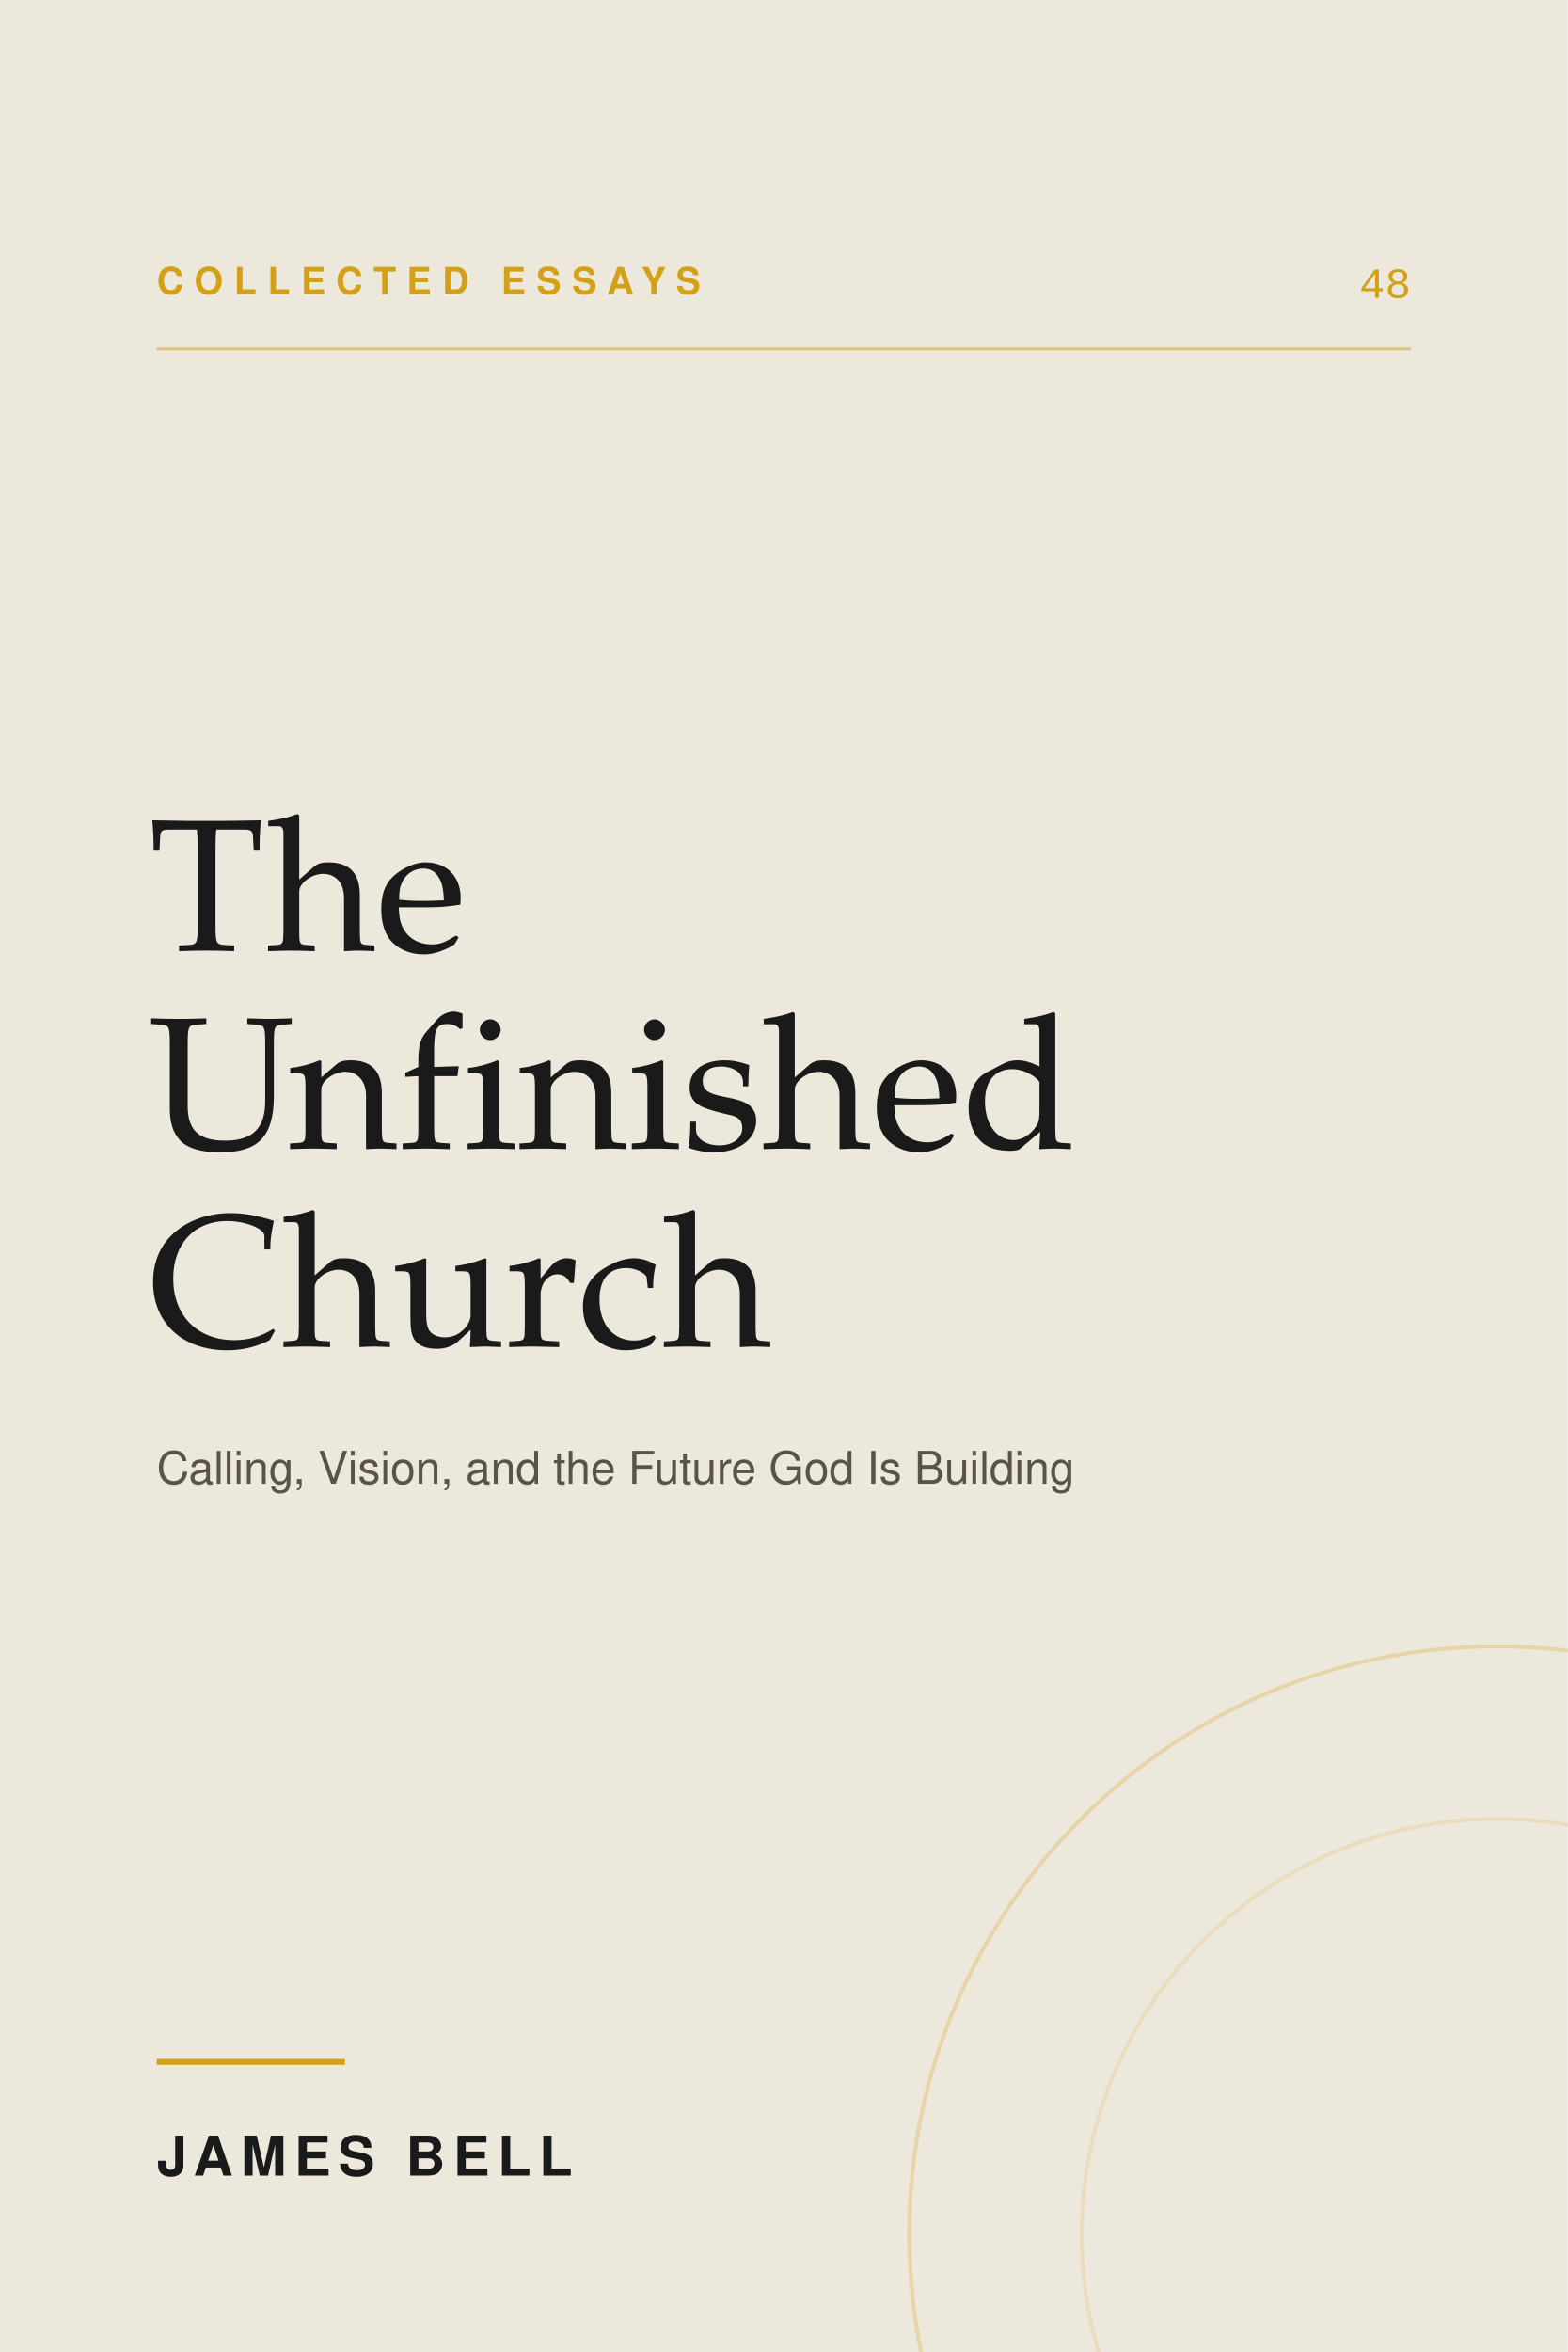
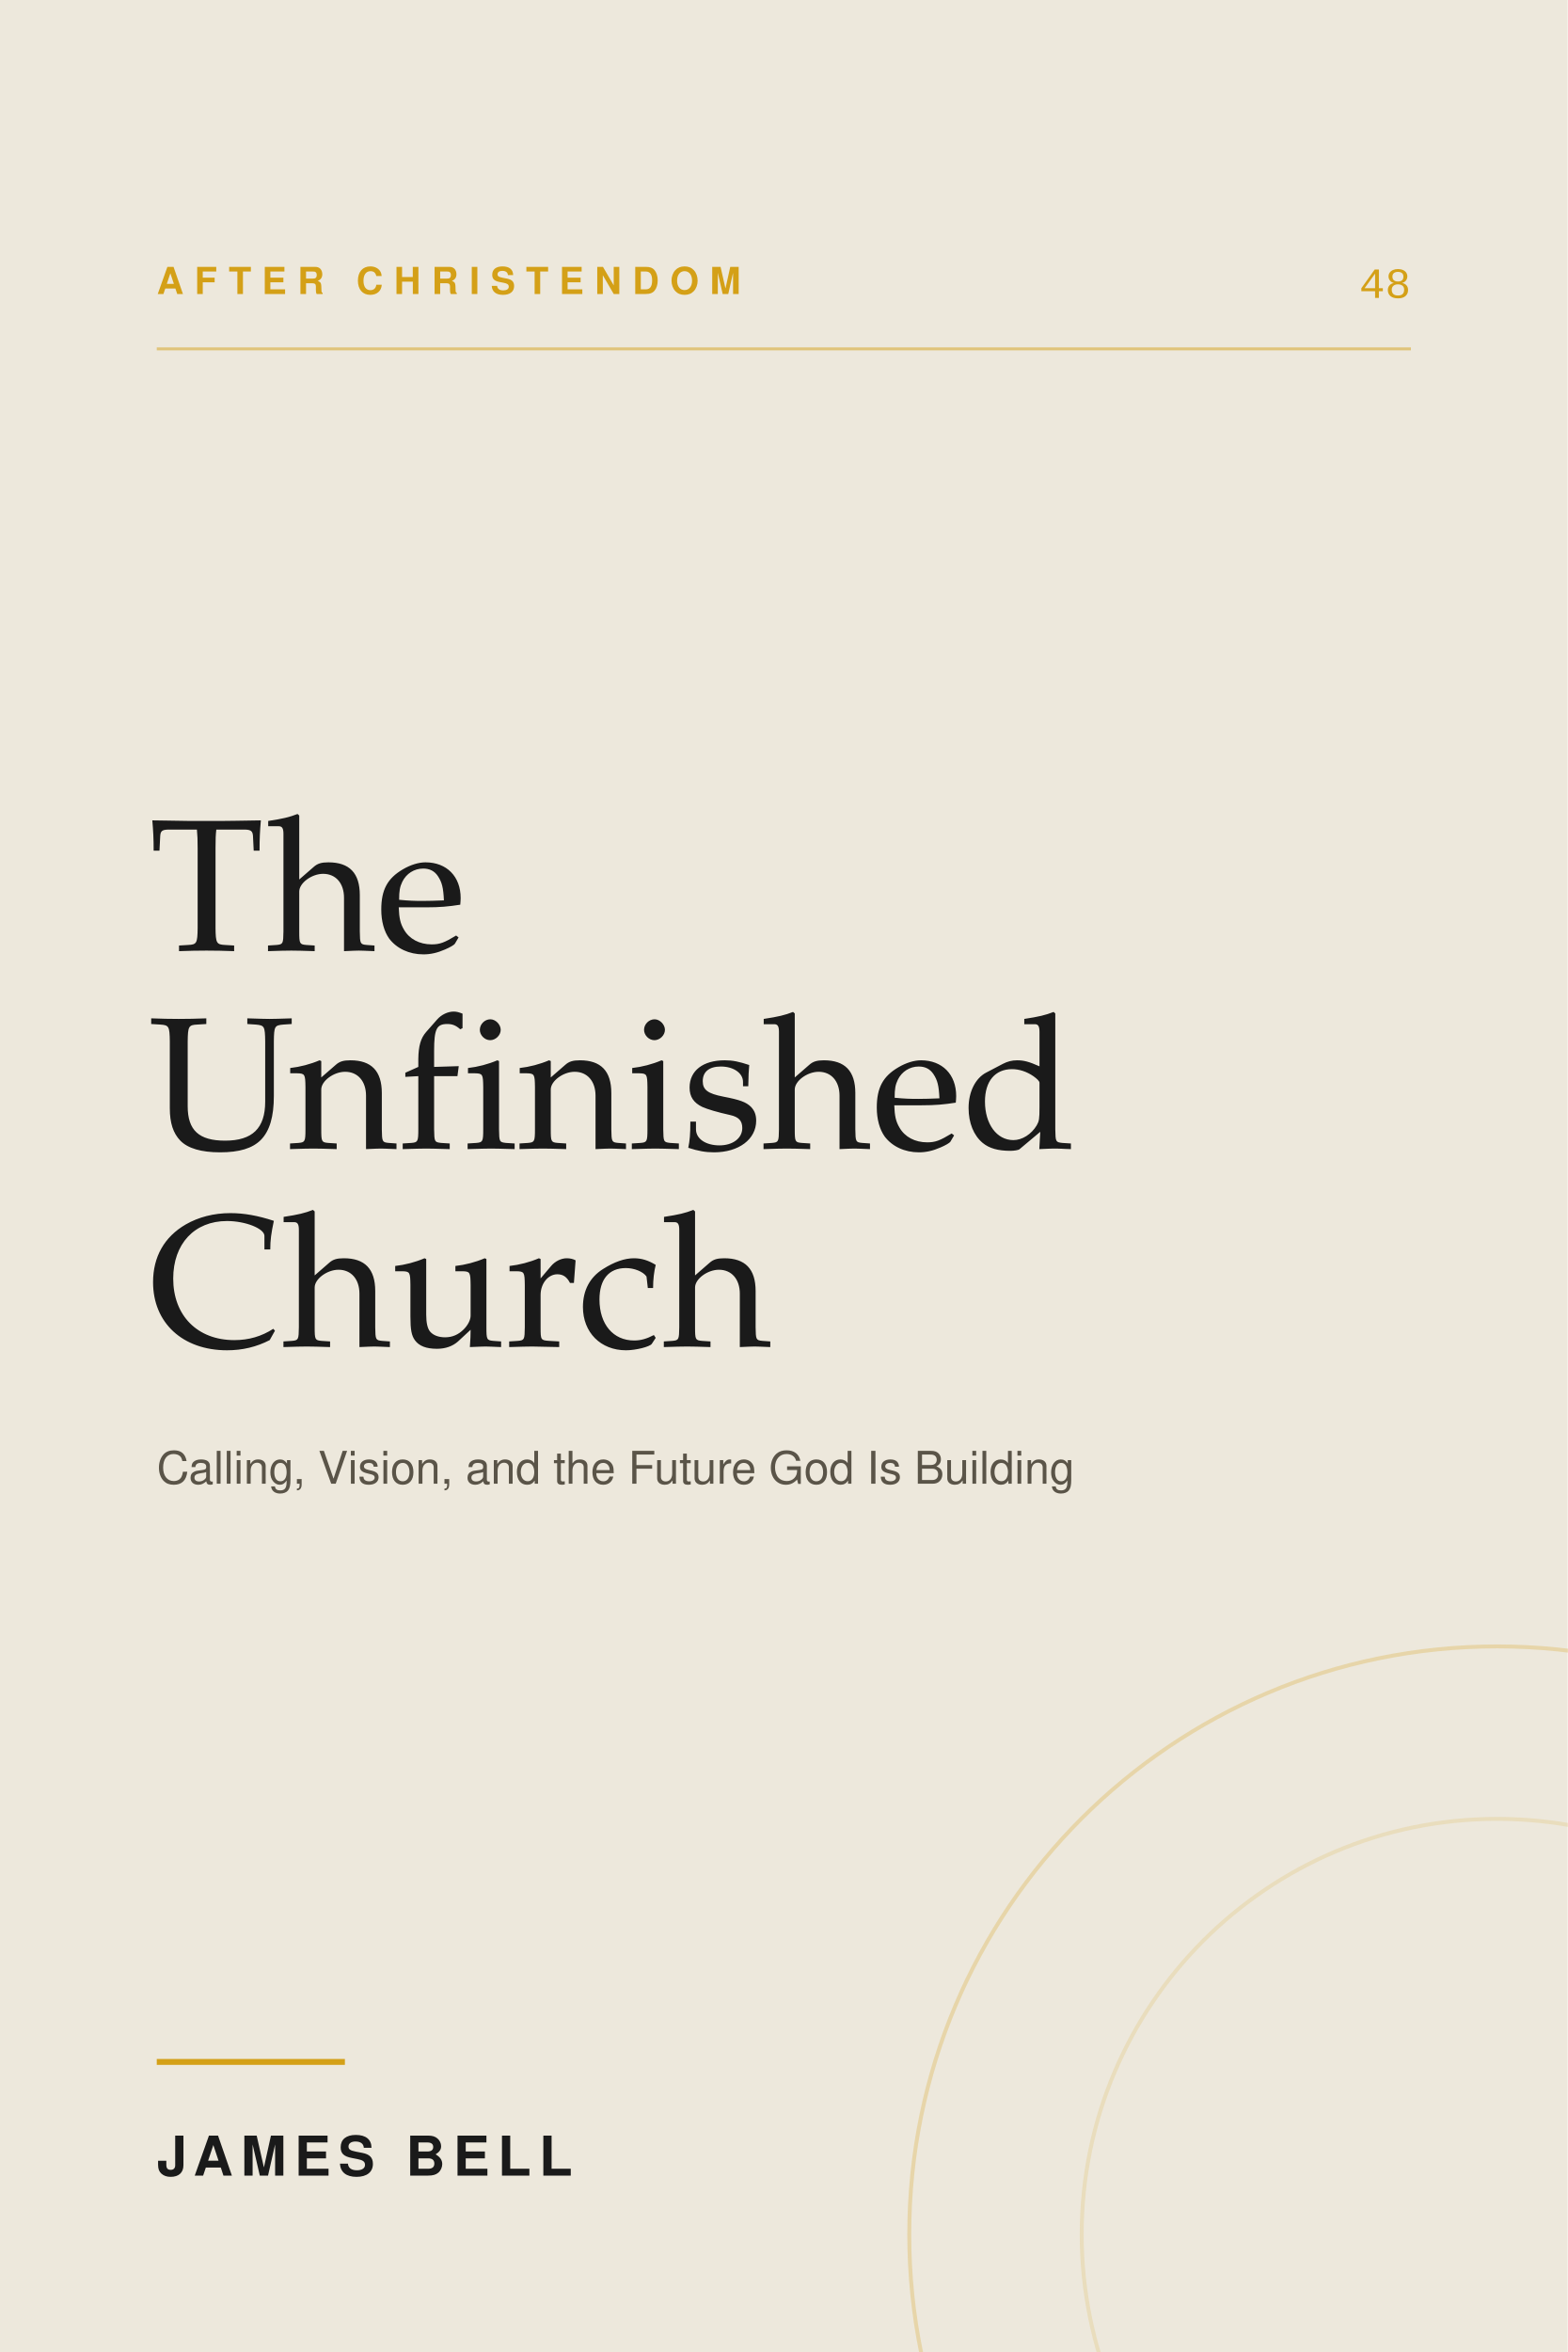
<svg xmlns="http://www.w3.org/2000/svg" width="800" height="1200" viewBox="0 0 800 1200" role="img" aria-label="The Unfinished Church by James Bell">
  <rect width="800" height="1200" fill="#EDE8DC" />
  <circle cx="764" cy="1140" r="300" fill="none" stroke="#D4A017" stroke-width="2" opacity="0.26" />
  <circle cx="764" cy="1140" r="212" fill="none" stroke="#D4A017" stroke-width="2" opacity="0.16" />
-   <text x="80" y="150" font-family="Helvetica, Arial, sans-serif" font-size="19" letter-spacing="5.5" font-weight="700" fill="#D4A017">COLLECTED ESSAYS</text>
+   <text x="80" y="150" font-family="Helvetica, Arial, sans-serif" font-size="19" letter-spacing="5.5" font-weight="700" fill="#D4A017">AFTER CHRISTENDOM</text>
  <text x="720" y="152" text-anchor="end" font-family="'JetBrains Mono', 'Courier New', monospace" font-size="22" fill="#D4A017">48</text>
  <line x1="80" y1="178" x2="720" y2="178" stroke="#D4A017" stroke-width="1.5" opacity="0.5" />
  <text x="76" y="485" font-family="Palatino, 'Palatino Linotype', Georgia, serif" font-size="96" fill="#1A1A1A">The</text>
  <text x="76" y="586" font-family="Palatino, 'Palatino Linotype', Georgia, serif" font-size="96" fill="#1A1A1A">Unfinished</text>
  <text x="76" y="687" font-family="Palatino, 'Palatino Linotype', Georgia, serif" font-size="96" fill="#1A1A1A">Church</text>
  <text x="80" y="757" font-family="Helvetica, Arial, sans-serif" font-size="23" fill="#5A5448">Calling, Vision, and the Future God Is Building</text>
  <line x1="80" y1="1052" x2="176" y2="1052" stroke="#D4A017" stroke-width="3" />
  <text x="80" y="1110" font-family="Helvetica, Arial, sans-serif" font-size="28" letter-spacing="4" font-weight="700" fill="#1A1A1A">JAMES BELL</text>
</svg>
